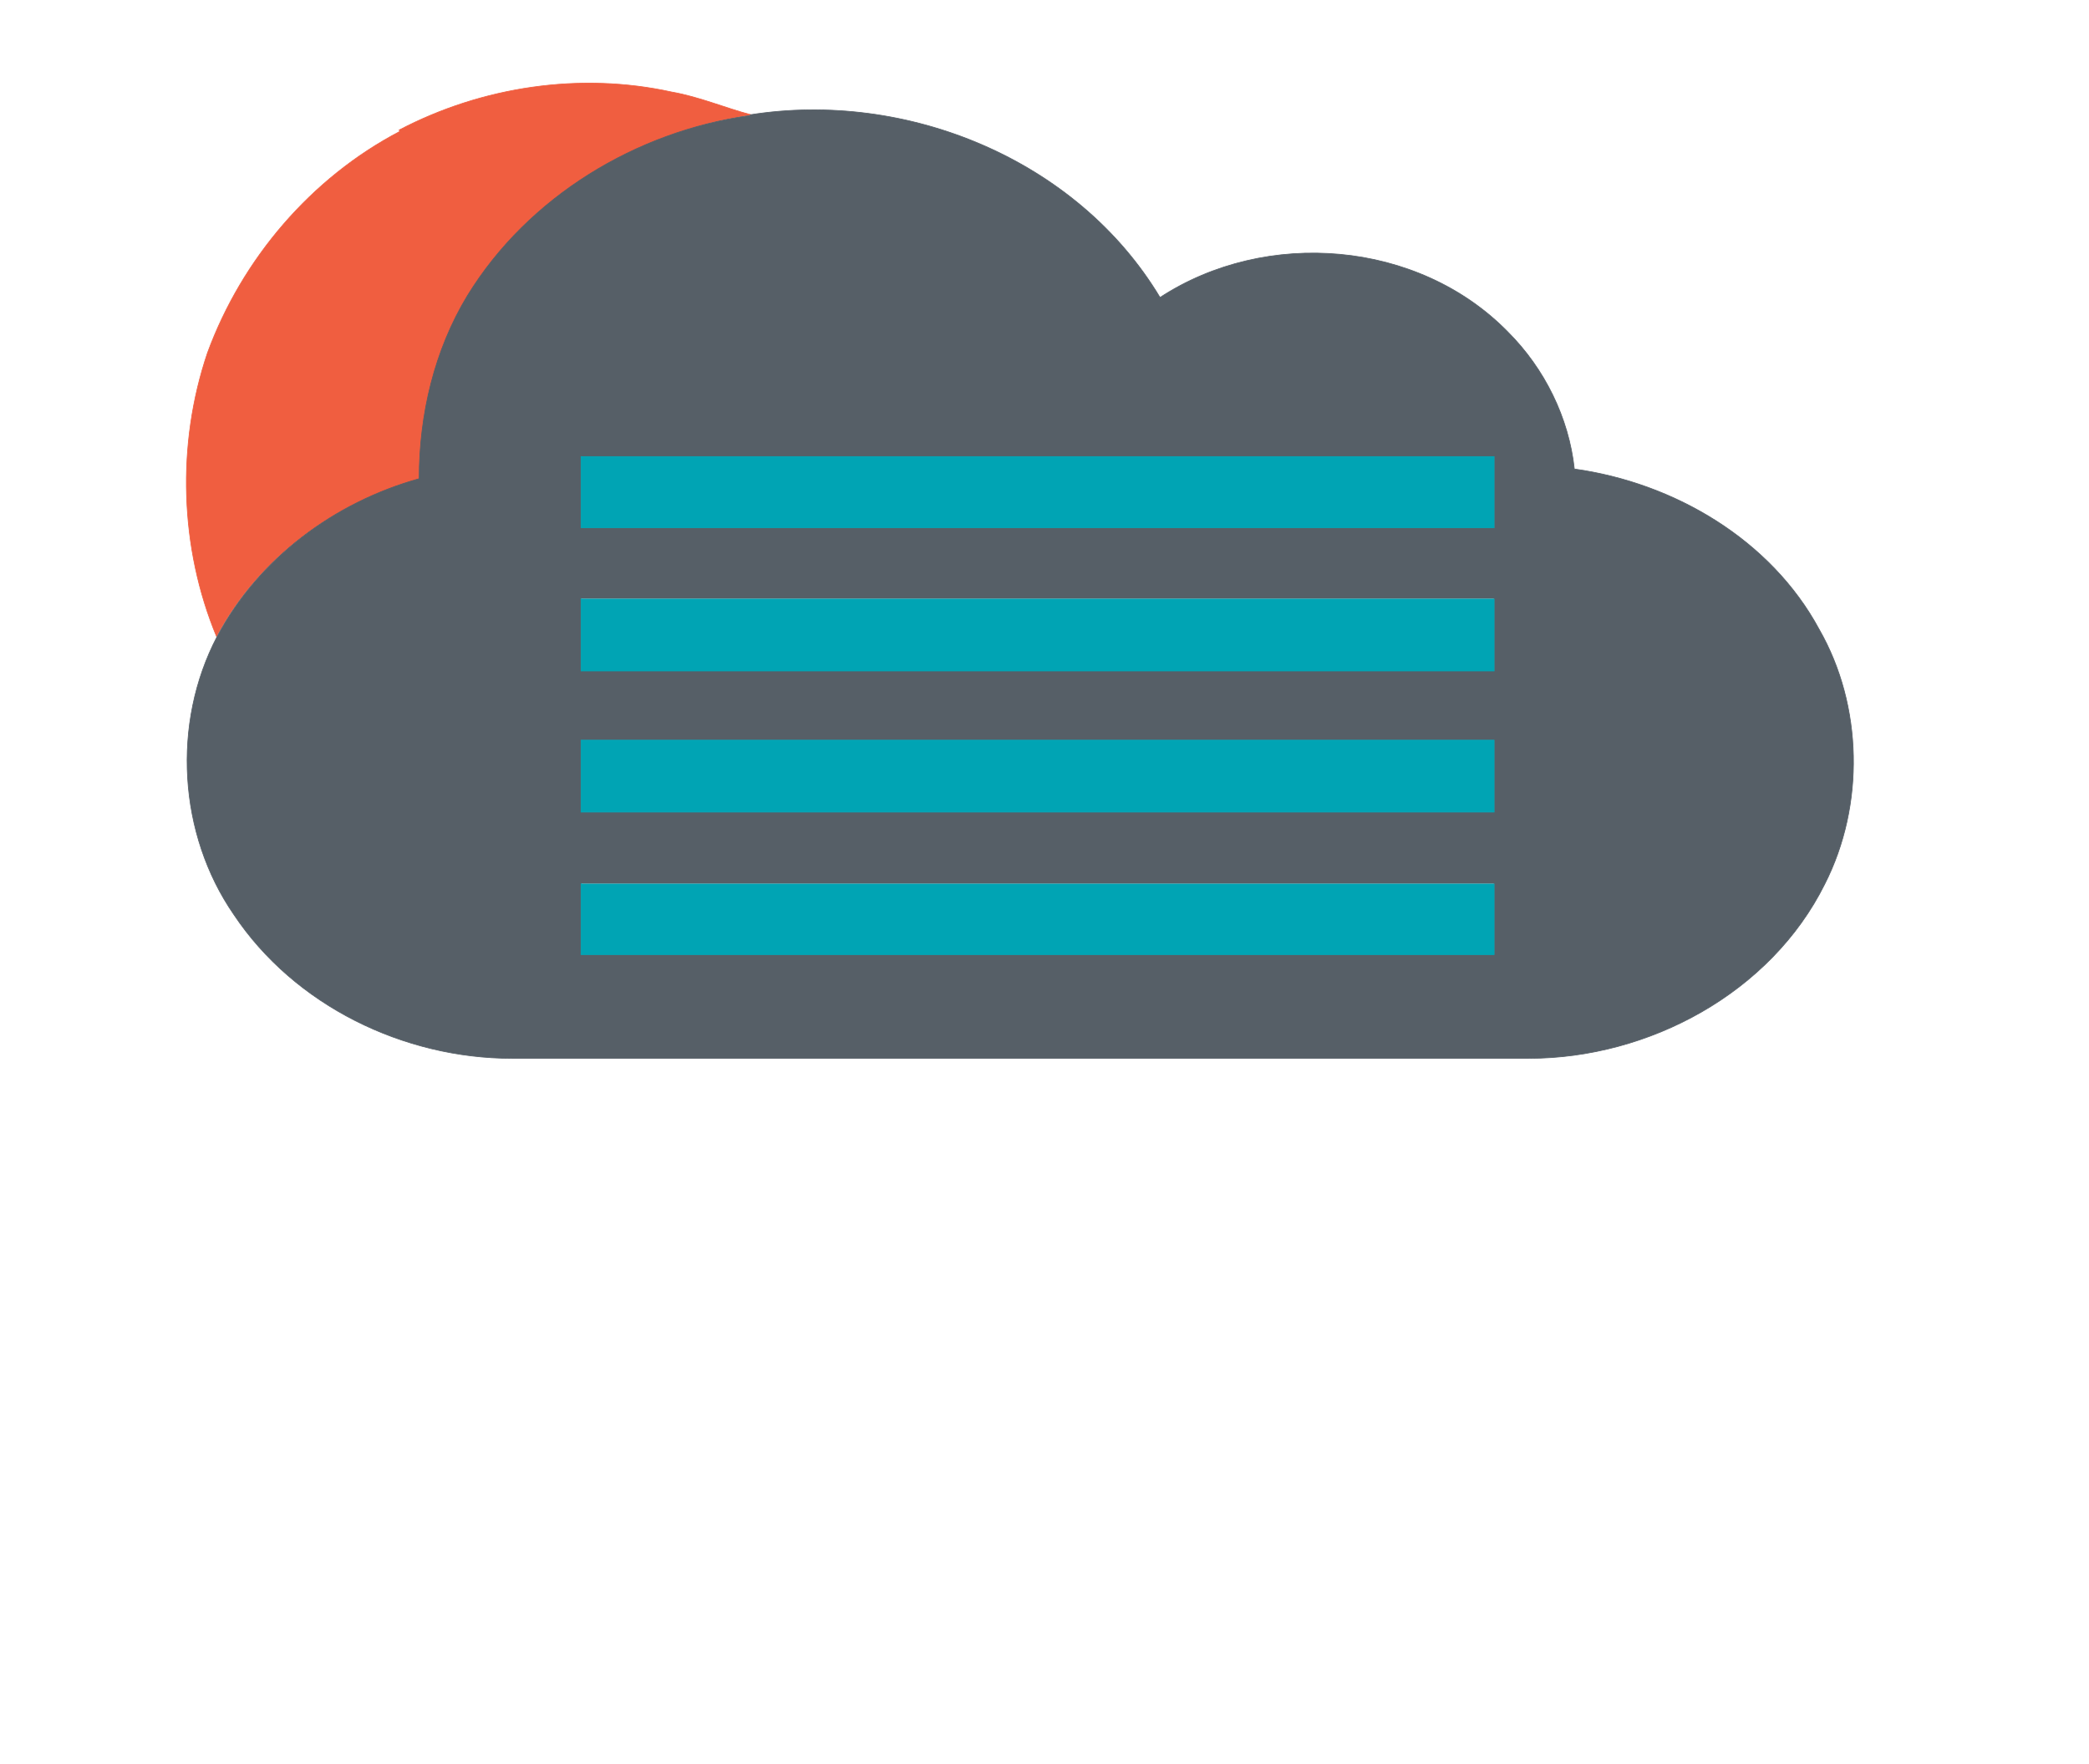
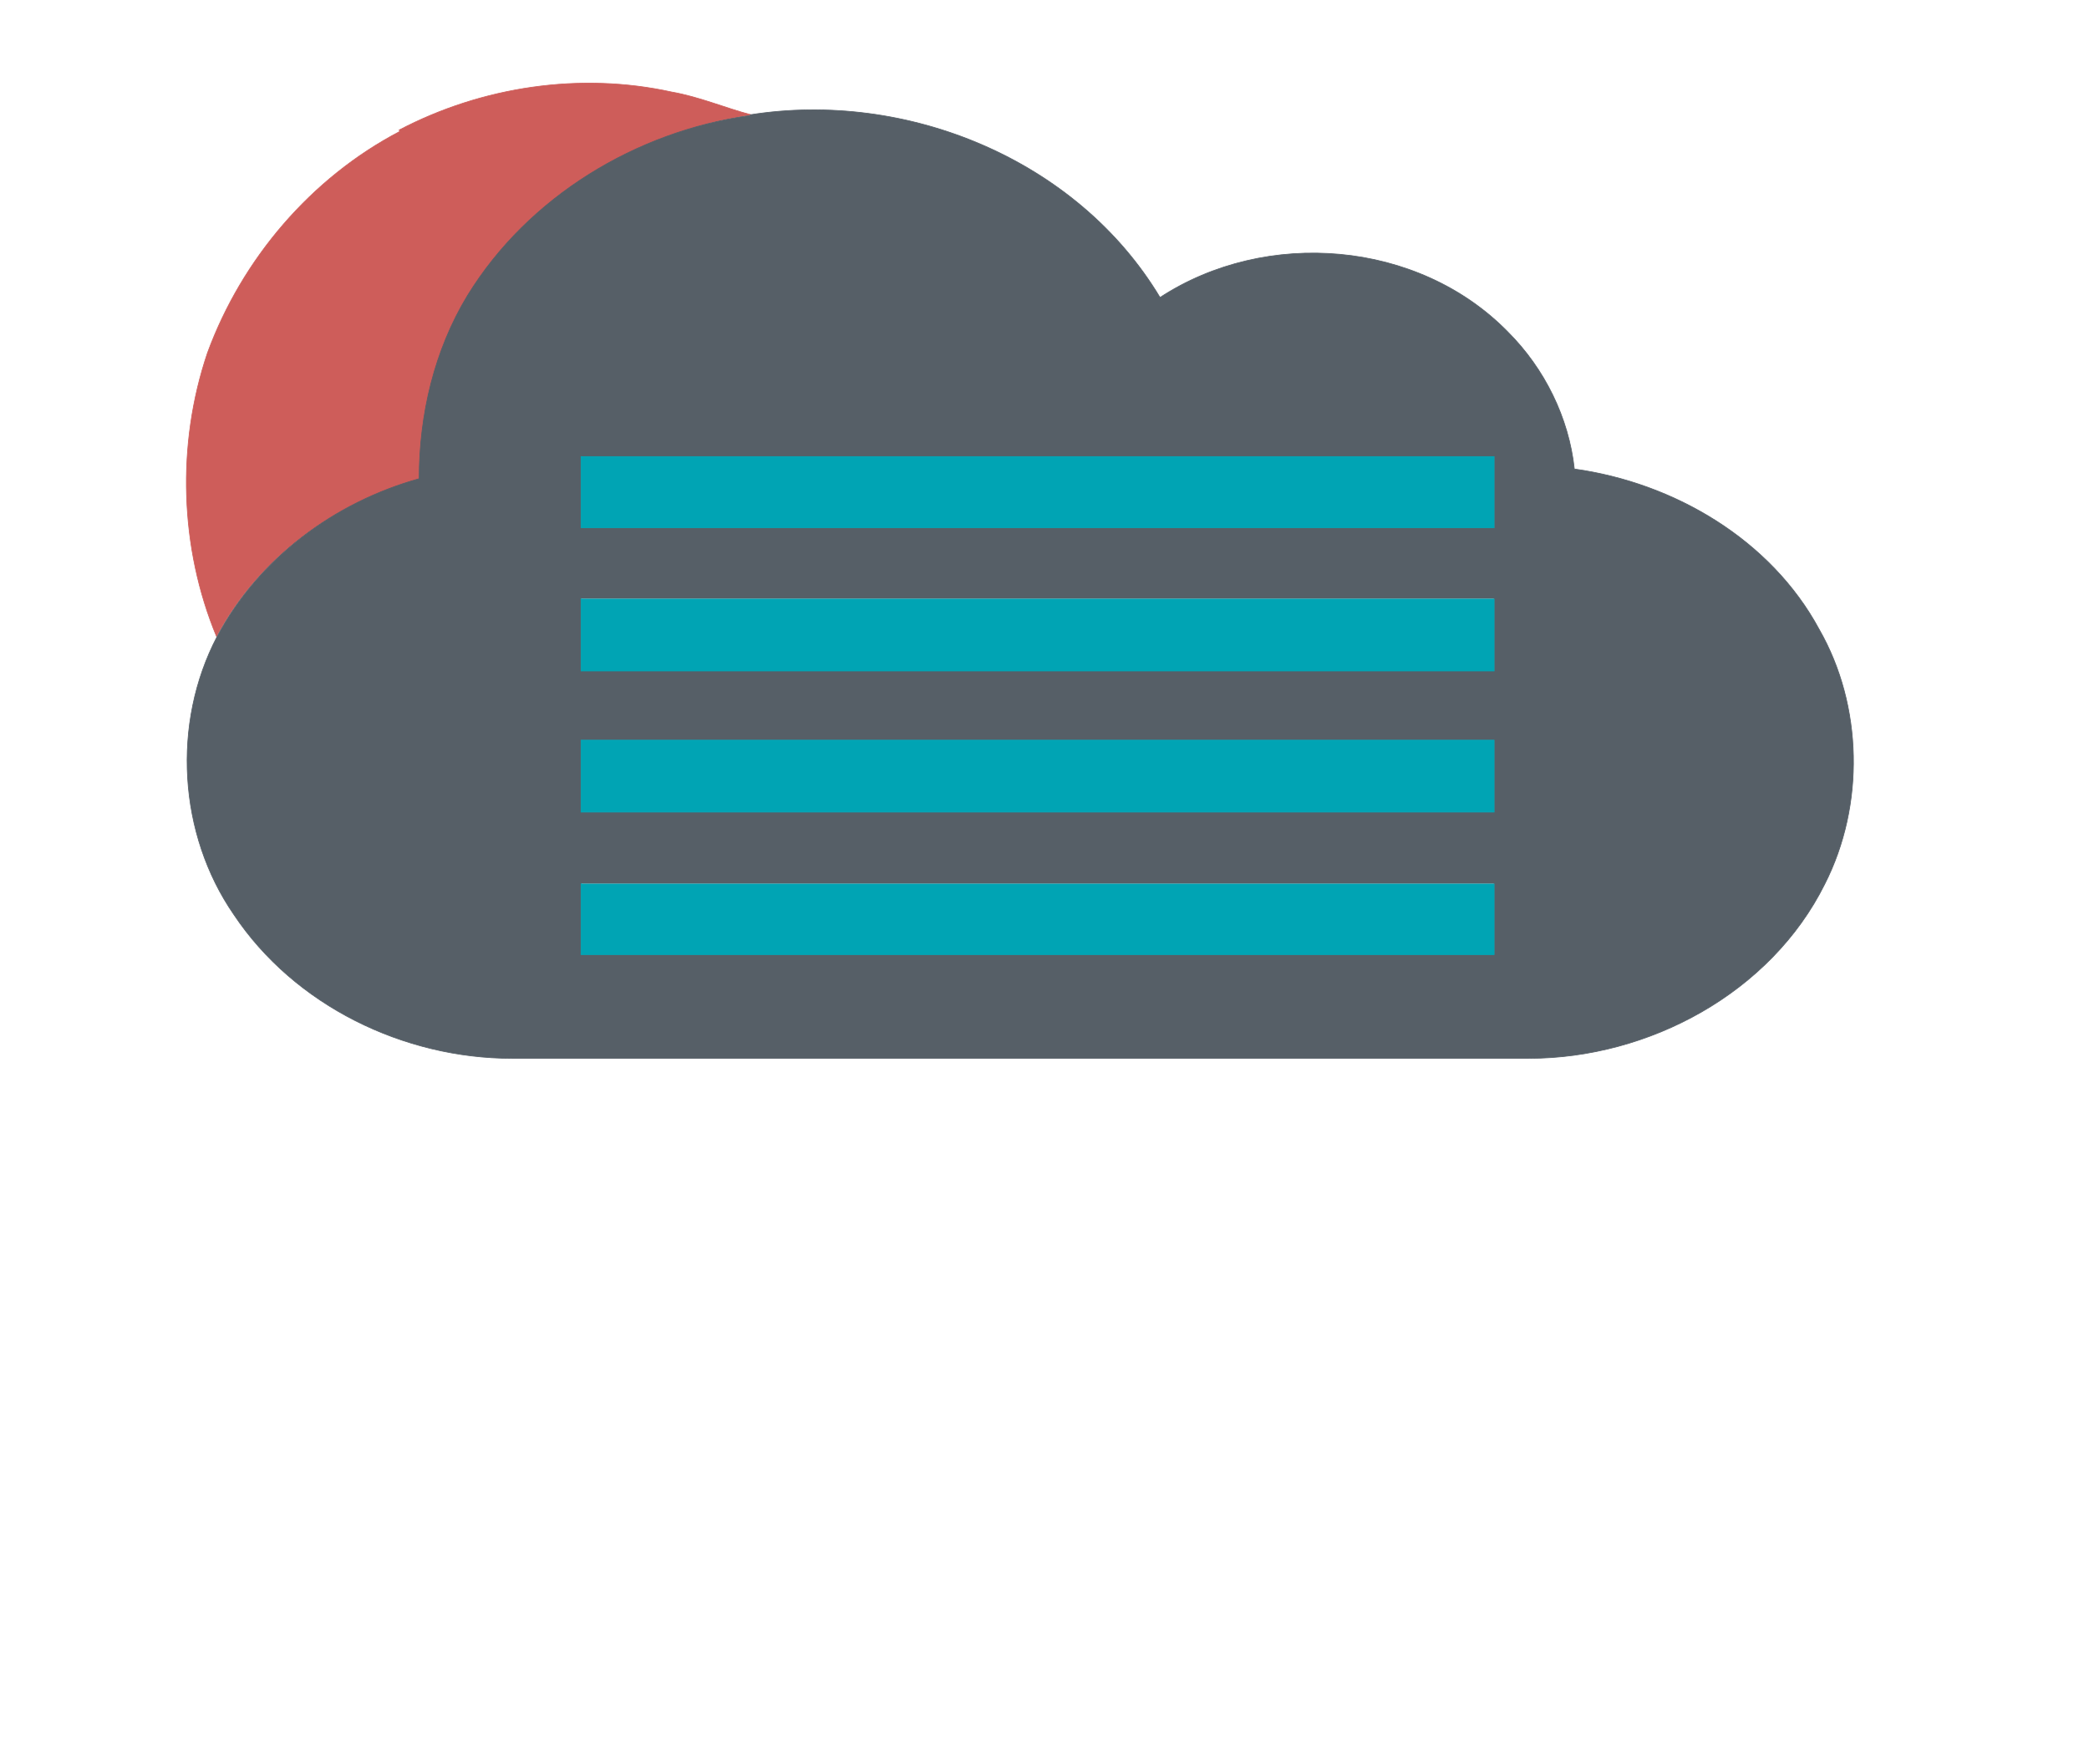
<svg xmlns="http://www.w3.org/2000/svg" id="weather34 fog night" width="302pt" height="340" viewBox="0 0 302 255">
-   <path fill="#f05e40" stroke="#f05e40" stroke-width=".1" d="M57.7 18.8c12-6.3 26.2-8.4 39.4-5.5 4 .7 7.7 2.3 11.5 3.3-16.4 2.4-32 11.8-40.7 26-5 8-7.2 17.3-7 26.6C48.3 72.6 37.3 80.7 31.3 92 26 79.2 25.5 64.3 30 51 35 37.4 45 25.7 57.8 19z" />
+   <path fill="#ce5d5a" stroke="#ce5d5a" stroke-width=".1" d="M57.7 18.8c12-6.3 26.2-8.4 39.4-5.5 4 .7 7.7 2.3 11.5 3.3-16.4 2.4-32 11.8-40.7 26-5 8-7.2 17.3-7 26.6C48.3 72.6 37.3 80.7 31.3 92 26 79.2 25.5 64.3 30 51 35 37.4 45 25.7 57.8 19z" />
  <path fill="#565f67" stroke="#565f67" stroke-width=".1" d="M108.4 16.6C131 13 155.7 23 167.7 43 183 33 205 34.7 218 48c5.3 5.3 8.8 12.4 9.6 19.8C242 69.8 256 78 263 91c6.3 11 6.6 25.4.8 36.8C256 143.5 238.4 153 221 153H74c-15.6 0-31.4-7.6-40.2-20.8-8-11.6-9-27.6-2.4-40.2 6-11.3 17-19.4 29.2-22.8 0-9.3 2.2-18.6 7-26.5 8.8-14.3 24.4-23.7 40.8-26M84 66v10.3h132V66H84m0 20.6V97h132V86.5H84m0 20.5v10.4h132V107H84m0 20.8V138h132v-10.3H84z" />
  <path fill="#00a4b4" stroke="#00a4b4" stroke-width=".1" d="M84 66h132v10.3H84V66zm0 20.6h132V97H84V86.5zm0 20.4h132v10.4H84V107zm0 20.8h132V138H84v-10.3z" />
</svg>
